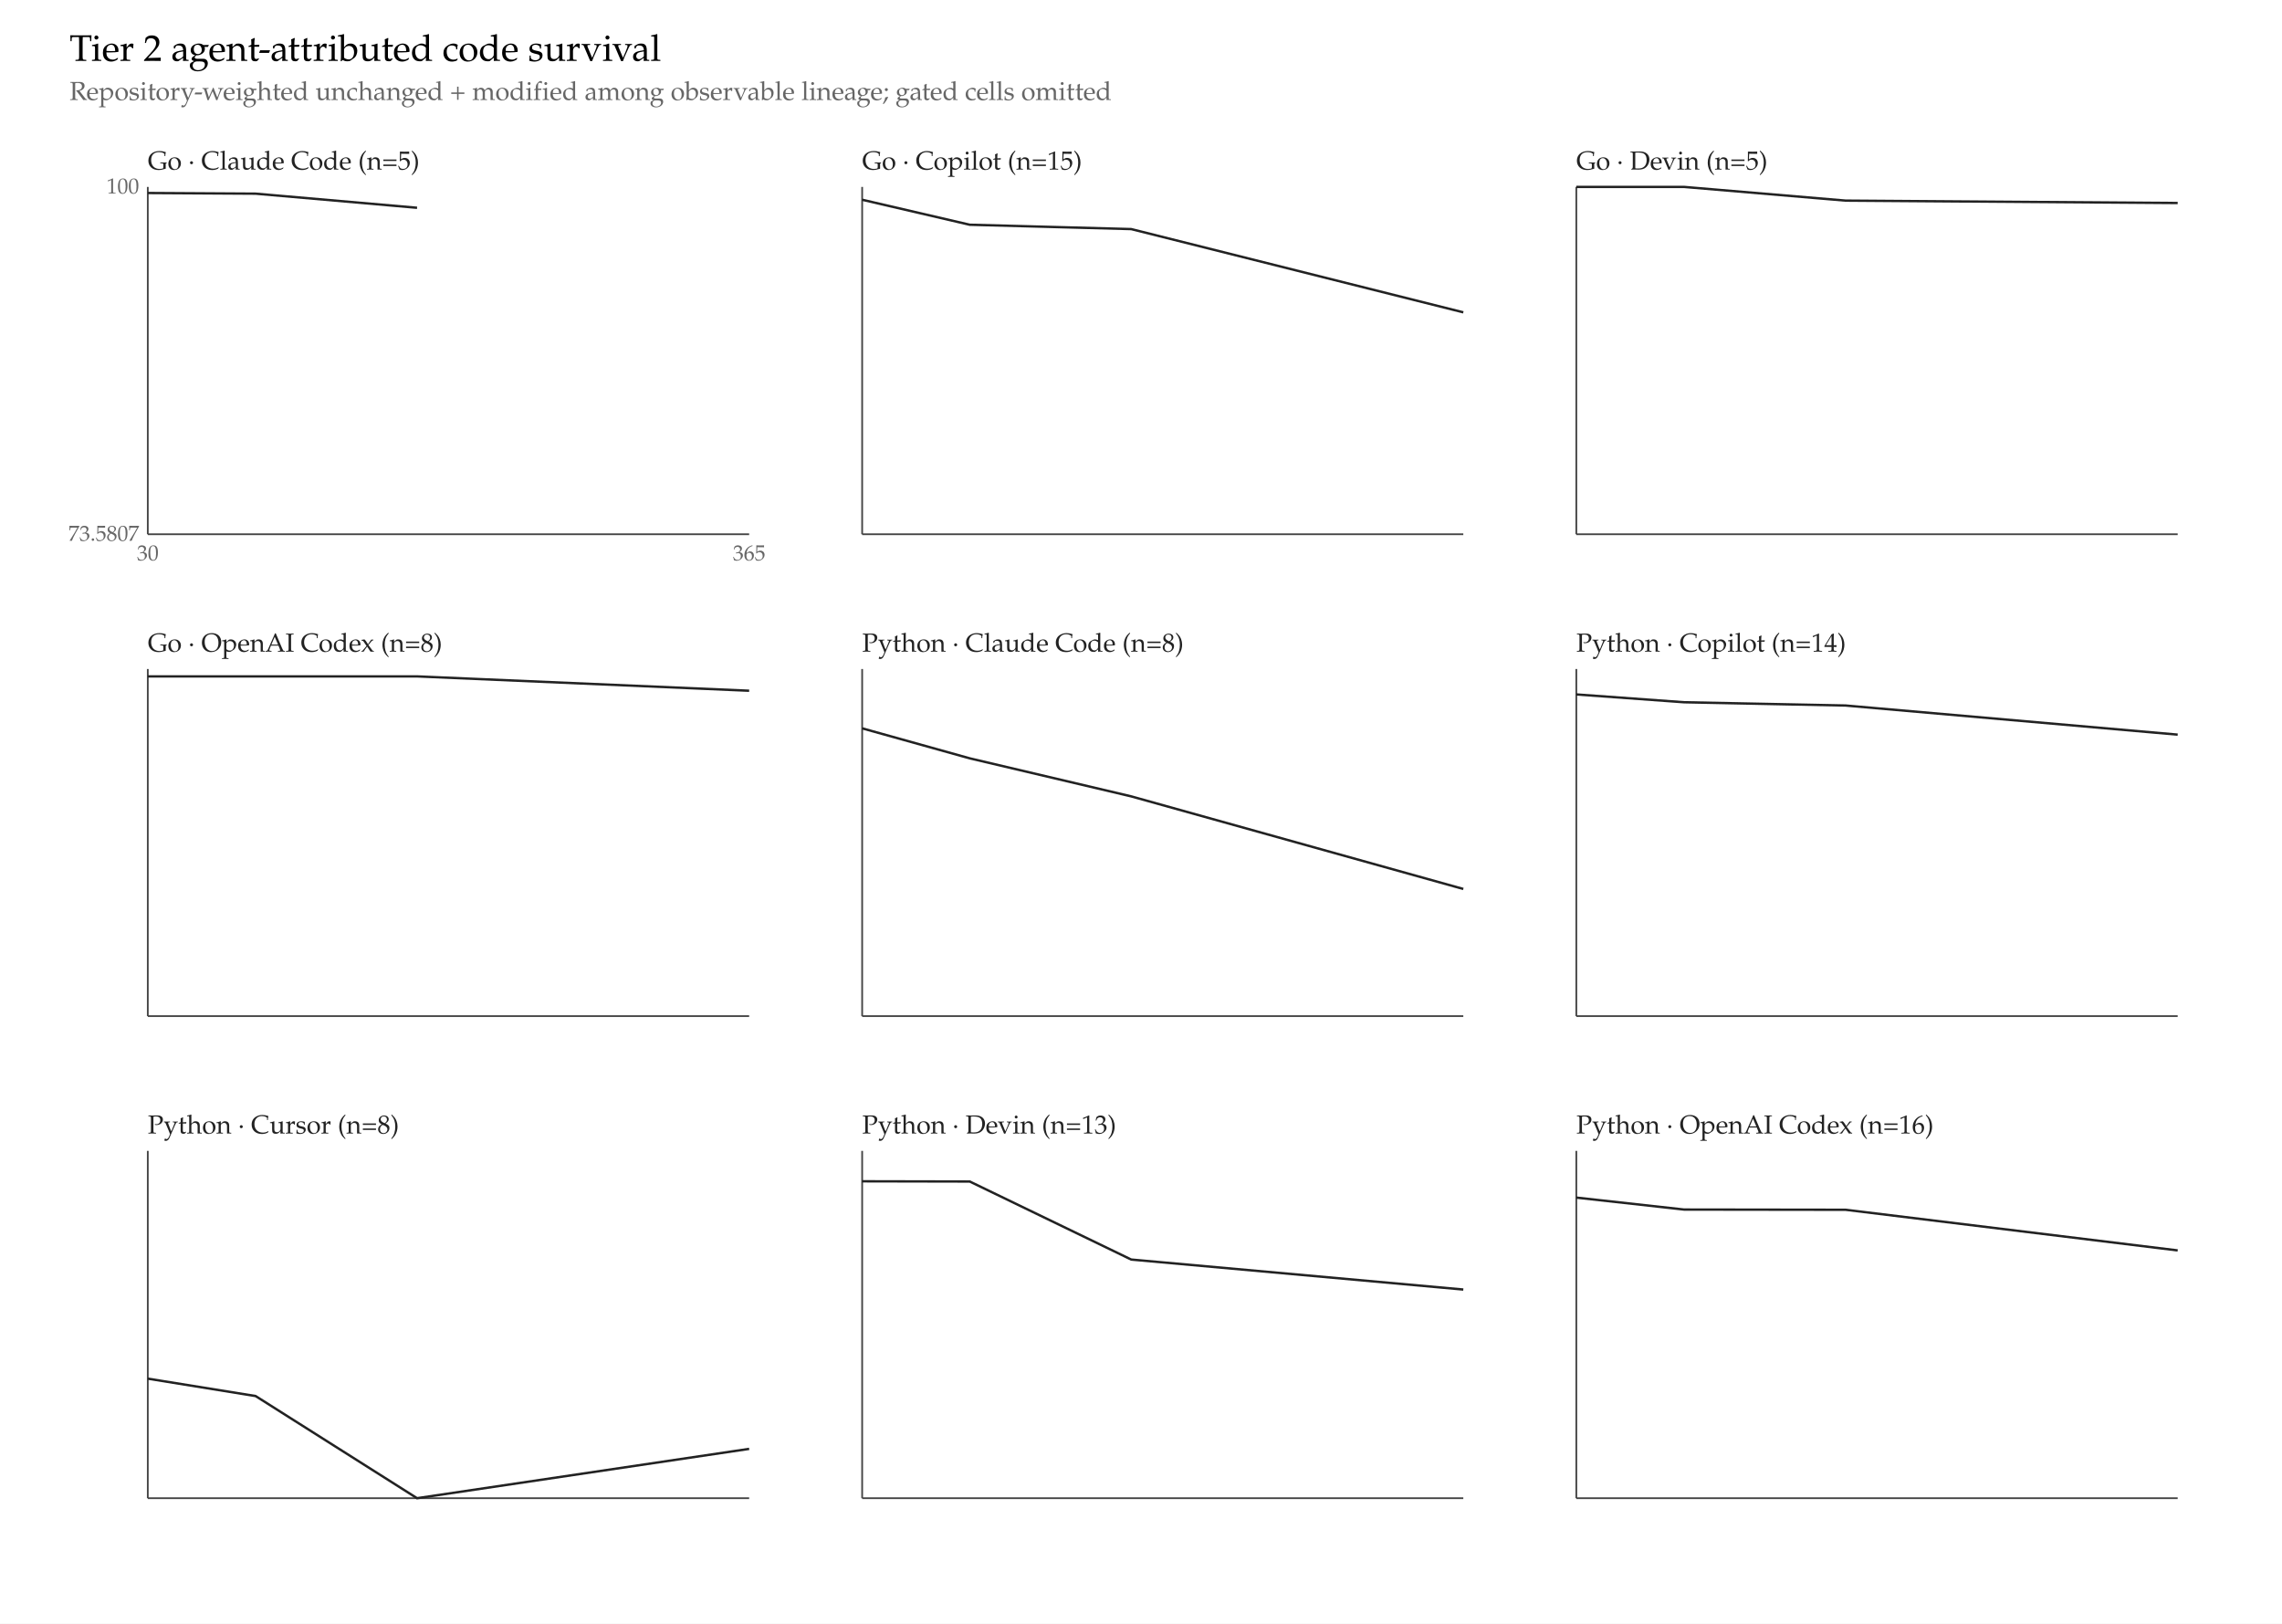
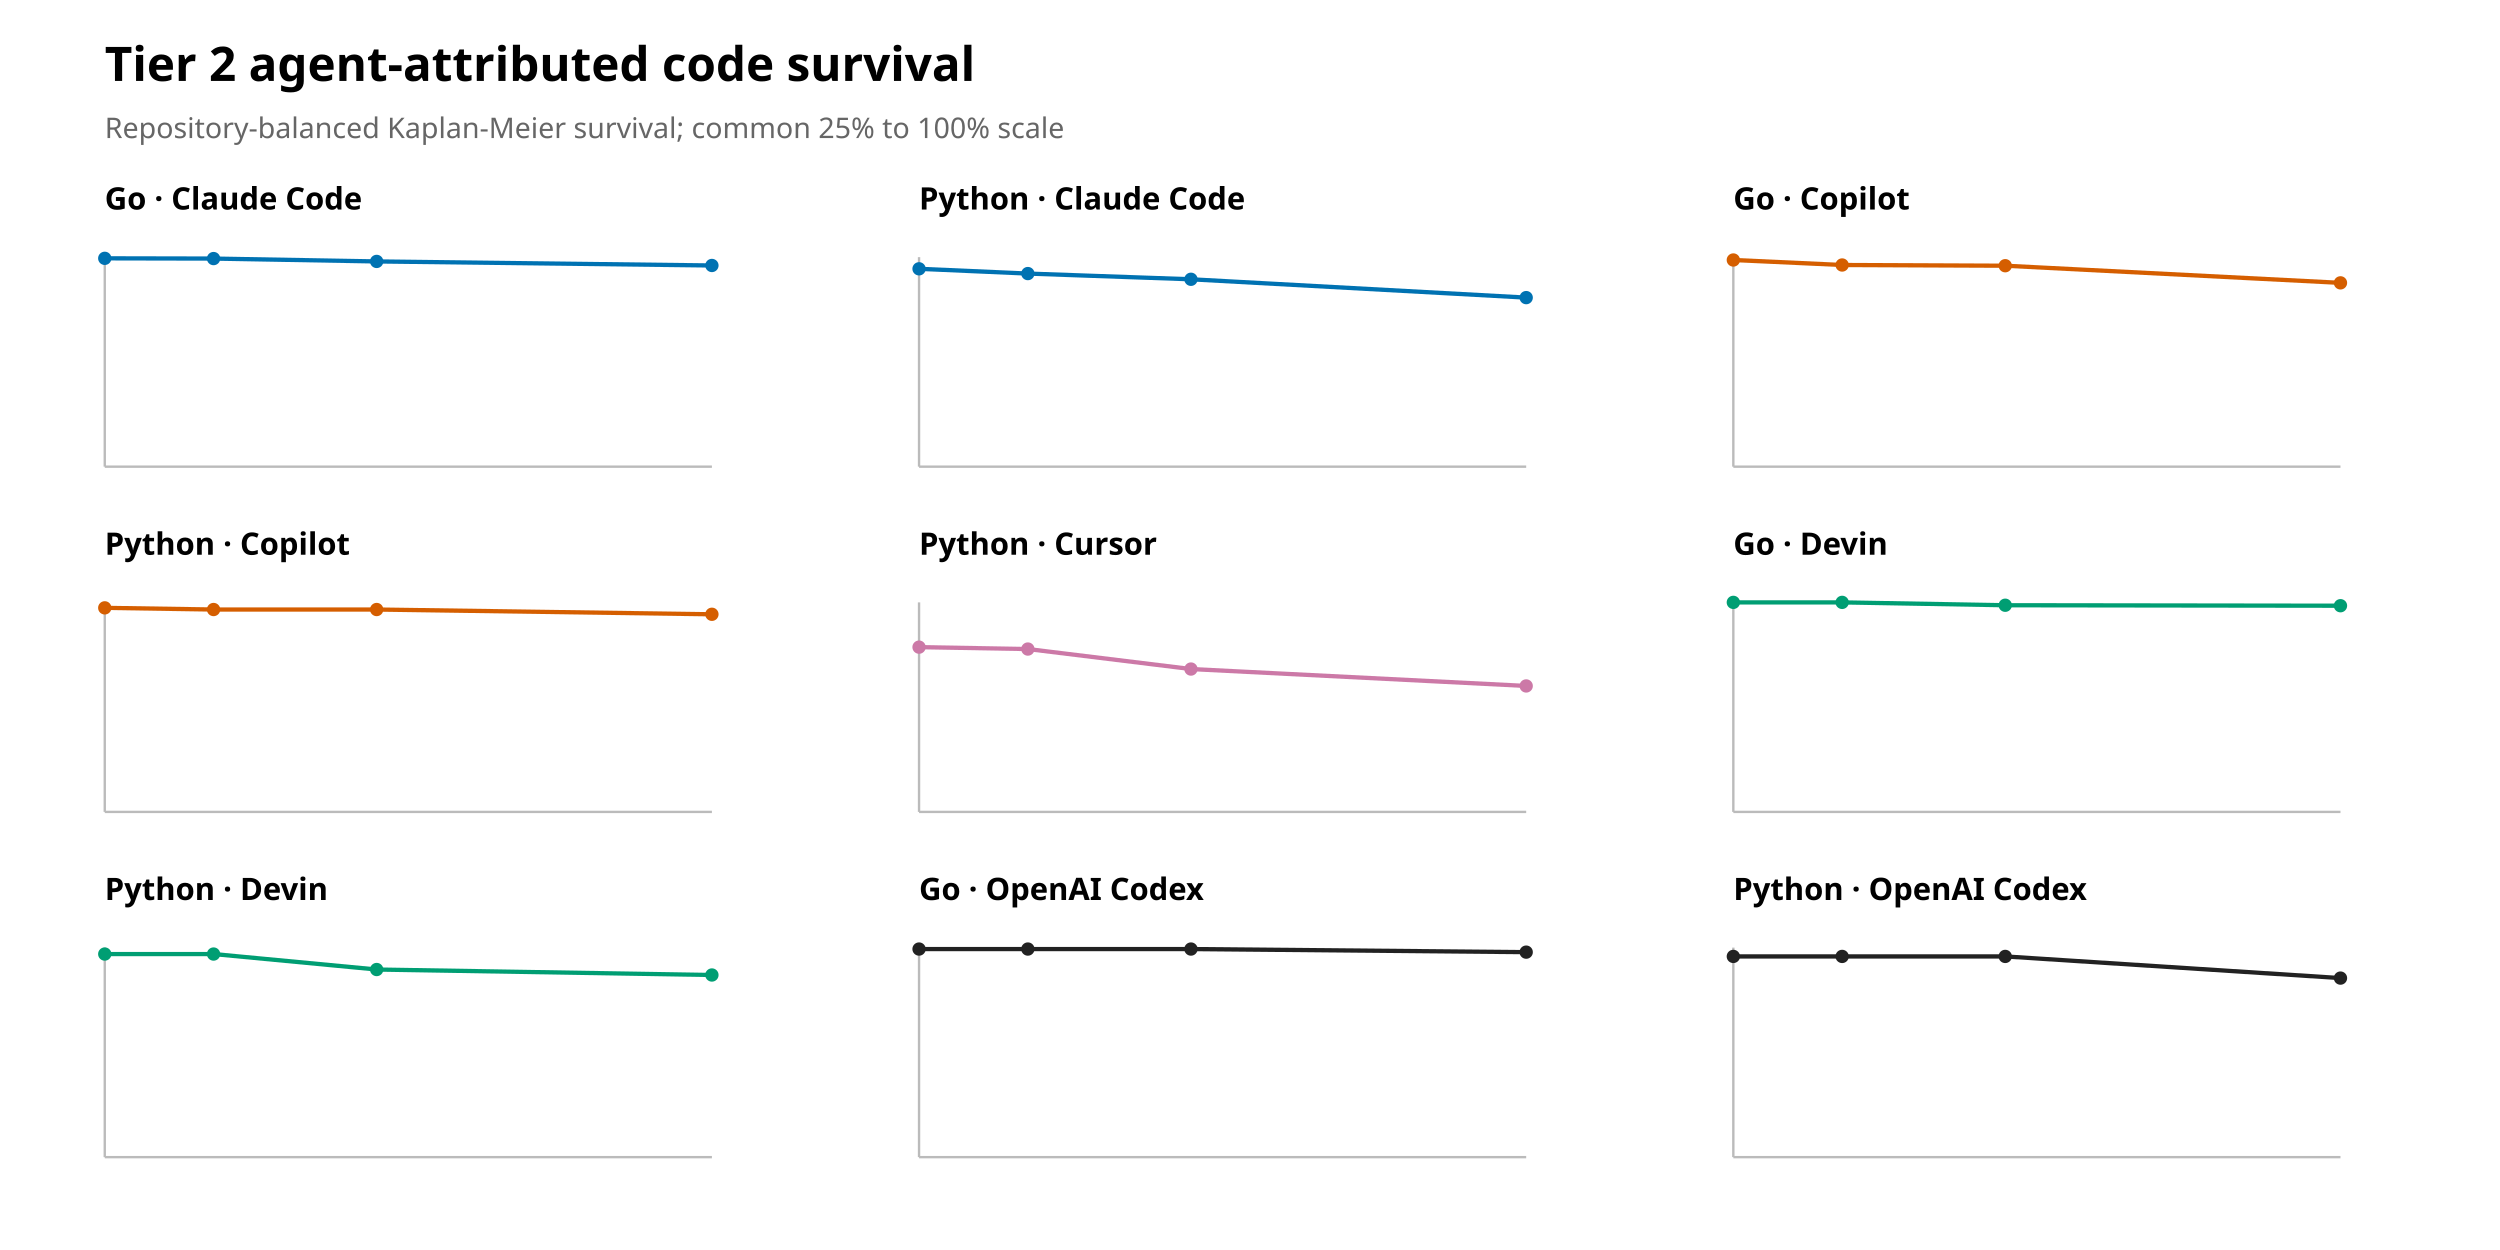
- <svg xmlns="http://www.w3.org/2000/svg" viewBox="0 0 1050 747" font-family="et-book, ET-Bembo, Palatino, Georgia, serif" font-size="12">
-   <rect width="1050" height="747" fill="white" />
-   <text x="32" y="28" font-size="17">Tier 2 agent-attributed code survival</text>
-   <text x="32" y="46" font-size="12" fill="#666">Repository-weighted unchanged + modified among observable lineage; gated cells omitted</text>
-   <text x="68.0" y="78.0" font-size="12" fill="#222">Go · Claude Code (n=5)</text>
-   <line x1="68.0" y1="245.8" x2="68.0" y2="86.0" stroke="#444" stroke-width="0.8" />
-   <line x1="68.0" y1="245.8" x2="344.7" y2="245.8" stroke="#444" stroke-width="0.8" />
-   <polyline points="68.0,88.8 117.6,89.1 191.9,95.6" fill="none" stroke="#222" stroke-width="1.1" />
-   <text x="64.0" y="89.0" text-anchor="end" font-size="10" fill="#666">100</text>
-   <text x="64.0" y="248.8" text-anchor="end" font-size="10" fill="#666">73.5807</text>
-   <text x="68.0" y="257.8" text-anchor="middle" font-size="10" fill="#666">30</text>
-   <text x="344.7" y="257.8" text-anchor="middle" font-size="10" fill="#666">365</text>
-   <text x="396.7" y="78.0" font-size="12" fill="#222">Go · Copilot (n=15)</text>
-   <line x1="396.7" y1="245.8" x2="396.7" y2="86.0" stroke="#444" stroke-width="0.8" />
-   <line x1="396.7" y1="245.8" x2="673.3" y2="245.8" stroke="#444" stroke-width="0.8" />
-   <polyline points="396.7,91.9 446.2,103.4 520.5,105.4 673.3,143.7" fill="none" stroke="#222" stroke-width="1.1" />
-   <text x="725.3" y="78.0" font-size="12" fill="#222">Go · Devin (n=5)</text>
-   <line x1="725.3" y1="245.8" x2="725.3" y2="86.0" stroke="#444" stroke-width="0.8" />
-   <line x1="725.3" y1="245.8" x2="1002.0" y2="245.8" stroke="#444" stroke-width="0.8" />
-   <polyline points="725.3,86.0 774.9,86.0 849.2,92.3 1002.0,93.4" fill="none" stroke="#222" stroke-width="1.1" />
-   <text x="68.0" y="299.8" font-size="12" fill="#222">Go · OpenAI Codex (n=8)</text>
-   <line x1="68.0" y1="467.5" x2="68.0" y2="307.8" stroke="#444" stroke-width="0.8" />
-   <line x1="68.0" y1="467.5" x2="344.7" y2="467.5" stroke="#444" stroke-width="0.8" />
-   <polyline points="68.0,311.2 117.6,311.2 191.9,311.2 344.7,317.8" fill="none" stroke="#222" stroke-width="1.1" />
-   <text x="396.7" y="299.8" font-size="12" fill="#222">Python · Claude Code (n=8)</text>
-   <line x1="396.7" y1="467.5" x2="396.7" y2="307.8" stroke="#444" stroke-width="0.8" />
-   <line x1="396.7" y1="467.5" x2="673.3" y2="467.5" stroke="#444" stroke-width="0.8" />
-   <polyline points="396.7,335.1 446.2,348.9 520.5,366.4 673.3,409.0" fill="none" stroke="#222" stroke-width="1.1" />
-   <text x="725.3" y="299.8" font-size="12" fill="#222">Python · Copilot (n=14)</text>
-   <line x1="725.3" y1="467.5" x2="725.3" y2="307.8" stroke="#444" stroke-width="0.8" />
-   <line x1="725.3" y1="467.5" x2="1002.0" y2="467.5" stroke="#444" stroke-width="0.8" />
-   <polyline points="725.3,319.5 774.9,323.1 849.2,324.6 1002.0,338.0" fill="none" stroke="#222" stroke-width="1.1" />
-   <text x="68.0" y="521.5" font-size="12" fill="#222">Python · Cursor (n=8)</text>
-   <line x1="68.0" y1="689.3" x2="68.0" y2="529.5" stroke="#444" stroke-width="0.8" />
-   <line x1="68.0" y1="689.3" x2="344.7" y2="689.3" stroke="#444" stroke-width="0.8" />
-   <polyline points="68.0,634.3 117.6,642.3 191.9,689.3 344.7,666.6" fill="none" stroke="#222" stroke-width="1.1" />
-   <text x="396.7" y="521.5" font-size="12" fill="#222">Python · Devin (n=13)</text>
-   <line x1="396.7" y1="689.3" x2="396.7" y2="529.5" stroke="#444" stroke-width="0.8" />
-   <line x1="396.7" y1="689.3" x2="673.3" y2="689.3" stroke="#444" stroke-width="0.8" />
-   <polyline points="396.7,543.5 446.2,543.6 520.5,579.5 673.3,593.3" fill="none" stroke="#222" stroke-width="1.1" />
-   <text x="725.3" y="521.5" font-size="12" fill="#222">Python · OpenAI Codex (n=16)</text>
-   <line x1="725.3" y1="689.3" x2="725.3" y2="529.5" stroke="#444" stroke-width="0.8" />
-   <line x1="725.3" y1="689.3" x2="1002.0" y2="689.3" stroke="#444" stroke-width="0.8" />
-   <polyline points="725.3,551.0 774.9,556.5 849.2,556.6 1002.0,575.3" fill="none" stroke="#222" stroke-width="1.1" />
+ <svg xmlns="http://www.w3.org/2000/svg" viewBox="0 0 1050 525" font-family="Avenir, Segoe UI, sans-serif">
+   <rect width="1050" height="100%" fill="#fff" />
+   <text x="44" y="34" font-size="20" font-weight="650">Tier 2 agent-attributed code survival</text>
+   <text x="44" y="58" font-size="12" fill="#666">Repository-balanced Kaplan-Meier survival; common 25% to 100% scale</text>
+   <text x="44" y="88" font-size="13" font-weight="600">Go · Claude Code</text>
+   <line x1="44" y1="108" x2="44" y2="196" stroke="#bbb" />
+   <line x1="44" y1="196" x2="299" y2="196" stroke="#bbb" />
+   <polyline points="44.0,108.5 89.7,108.6 158.2,109.8 299.0,111.5" fill="none" stroke="#0072B2" stroke-width="1.8" />
+   <circle cx="44.0" cy="108.5" r="2.8" fill="#0072B2" />
+   <circle cx="89.7" cy="108.6" r="2.8" fill="#0072B2" />
+   <circle cx="158.2" cy="109.8" r="2.8" fill="#0072B2" />
+   <circle cx="299.0" cy="111.5" r="2.8" fill="#0072B2" />
+   <text x="386" y="88" font-size="13" font-weight="600">Python · Claude Code</text>
+   <line x1="386" y1="108" x2="386" y2="196" stroke="#bbb" />
+   <line x1="386" y1="196" x2="641" y2="196" stroke="#bbb" />
+   <polyline points="386.0,112.9 431.7,114.9 500.2,117.3 641.0,125.0" fill="none" stroke="#0072B2" stroke-width="1.8" />
+   <circle cx="386.0" cy="112.9" r="2.8" fill="#0072B2" />
+   <circle cx="431.7" cy="114.9" r="2.8" fill="#0072B2" />
+   <circle cx="500.2" cy="117.3" r="2.8" fill="#0072B2" />
+   <circle cx="641.0" cy="125.0" r="2.8" fill="#0072B2" />
+   <text x="728" y="88" font-size="13" font-weight="600">Go · Copilot</text>
+   <line x1="728" y1="108" x2="728" y2="196" stroke="#bbb" />
+   <line x1="728" y1="196" x2="983" y2="196" stroke="#bbb" />
+   <polyline points="728.0,109.2 773.7,111.3 842.2,111.6 983.0,118.8" fill="none" stroke="#D55E00" stroke-width="1.8" />
+   <circle cx="728.0" cy="109.2" r="2.8" fill="#D55E00" />
+   <circle cx="773.7" cy="111.3" r="2.8" fill="#D55E00" />
+   <circle cx="842.2" cy="111.6" r="2.8" fill="#D55E00" />
+   <circle cx="983.0" cy="118.8" r="2.8" fill="#D55E00" />
+   <text x="44" y="233" font-size="13" font-weight="600">Python · Copilot</text>
+   <line x1="44" y1="253" x2="44" y2="341" stroke="#bbb" />
+   <line x1="44" y1="341" x2="299" y2="341" stroke="#bbb" />
+   <polyline points="44.0,255.3 89.7,256.0 158.2,256.0 299.0,258.0" fill="none" stroke="#D55E00" stroke-width="1.8" />
+   <circle cx="44.0" cy="255.3" r="2.8" fill="#D55E00" />
+   <circle cx="89.7" cy="256.0" r="2.8" fill="#D55E00" />
+   <circle cx="158.2" cy="256.0" r="2.8" fill="#D55E00" />
+   <circle cx="299.0" cy="258.0" r="2.8" fill="#D55E00" />
+   <text x="386" y="233" font-size="13" font-weight="600">Python · Cursor</text>
+   <line x1="386" y1="253" x2="386" y2="341" stroke="#bbb" />
+   <line x1="386" y1="341" x2="641" y2="341" stroke="#bbb" />
+   <polyline points="386.0,271.8 431.7,272.6 500.2,281.0 641.0,288.1" fill="none" stroke="#CC79A7" stroke-width="1.8" />
+   <circle cx="386.0" cy="271.8" r="2.8" fill="#CC79A7" />
+   <circle cx="431.7" cy="272.6" r="2.8" fill="#CC79A7" />
+   <circle cx="500.2" cy="281.0" r="2.8" fill="#CC79A7" />
+   <circle cx="641.0" cy="288.1" r="2.8" fill="#CC79A7" />
+   <text x="728" y="233" font-size="13" font-weight="600">Go · Devin</text>
+   <line x1="728" y1="253" x2="728" y2="341" stroke="#bbb" />
+   <line x1="728" y1="341" x2="983" y2="341" stroke="#bbb" />
+   <polyline points="728.0,253.0 773.7,253.0 842.2,254.2 983.0,254.4" fill="none" stroke="#009E73" stroke-width="1.8" />
+   <circle cx="728.0" cy="253.0" r="2.8" fill="#009E73" />
+   <circle cx="773.7" cy="253.0" r="2.8" fill="#009E73" />
+   <circle cx="842.2" cy="254.2" r="2.8" fill="#009E73" />
+   <circle cx="983.0" cy="254.4" r="2.8" fill="#009E73" />
+   <text x="44" y="378" font-size="13" font-weight="600">Python · Devin</text>
+   <line x1="44" y1="398" x2="44" y2="486" stroke="#bbb" />
+   <line x1="44" y1="486" x2="299" y2="486" stroke="#bbb" />
+   <polyline points="44.0,400.7 89.7,400.7 158.2,407.2 299.0,409.5" fill="none" stroke="#009E73" stroke-width="1.8" />
+   <circle cx="44.0" cy="400.7" r="2.8" fill="#009E73" />
+   <circle cx="89.7" cy="400.7" r="2.8" fill="#009E73" />
+   <circle cx="158.2" cy="407.2" r="2.8" fill="#009E73" />
+   <circle cx="299.0" cy="409.5" r="2.8" fill="#009E73" />
+   <text x="386" y="378" font-size="13" font-weight="600">Go · OpenAI Codex</text>
+   <line x1="386" y1="398" x2="386" y2="486" stroke="#bbb" />
+   <line x1="386" y1="486" x2="641" y2="486" stroke="#bbb" />
+   <polyline points="386.0,398.6 431.7,398.6 500.2,398.6 641.0,399.9" fill="none" stroke="#222222" stroke-width="1.8" />
+   <circle cx="386.0" cy="398.6" r="2.8" fill="#222222" />
+   <circle cx="431.7" cy="398.6" r="2.8" fill="#222222" />
+   <circle cx="500.2" cy="398.6" r="2.8" fill="#222222" />
+   <circle cx="641.0" cy="399.9" r="2.8" fill="#222222" />
+   <text x="728" y="378" font-size="13" font-weight="600">Python · OpenAI Codex</text>
+   <line x1="728" y1="398" x2="728" y2="486" stroke="#bbb" />
+   <line x1="728" y1="486" x2="983" y2="486" stroke="#bbb" />
+   <polyline points="728.0,401.7 773.7,401.7 842.2,401.7 983.0,410.8" fill="none" stroke="#222222" stroke-width="1.8" />
+   <circle cx="728.0" cy="401.7" r="2.8" fill="#222222" />
+   <circle cx="773.7" cy="401.7" r="2.8" fill="#222222" />
+   <circle cx="842.2" cy="401.7" r="2.8" fill="#222222" />
+   <circle cx="983.0" cy="410.8" r="2.8" fill="#222222" />
</svg>
